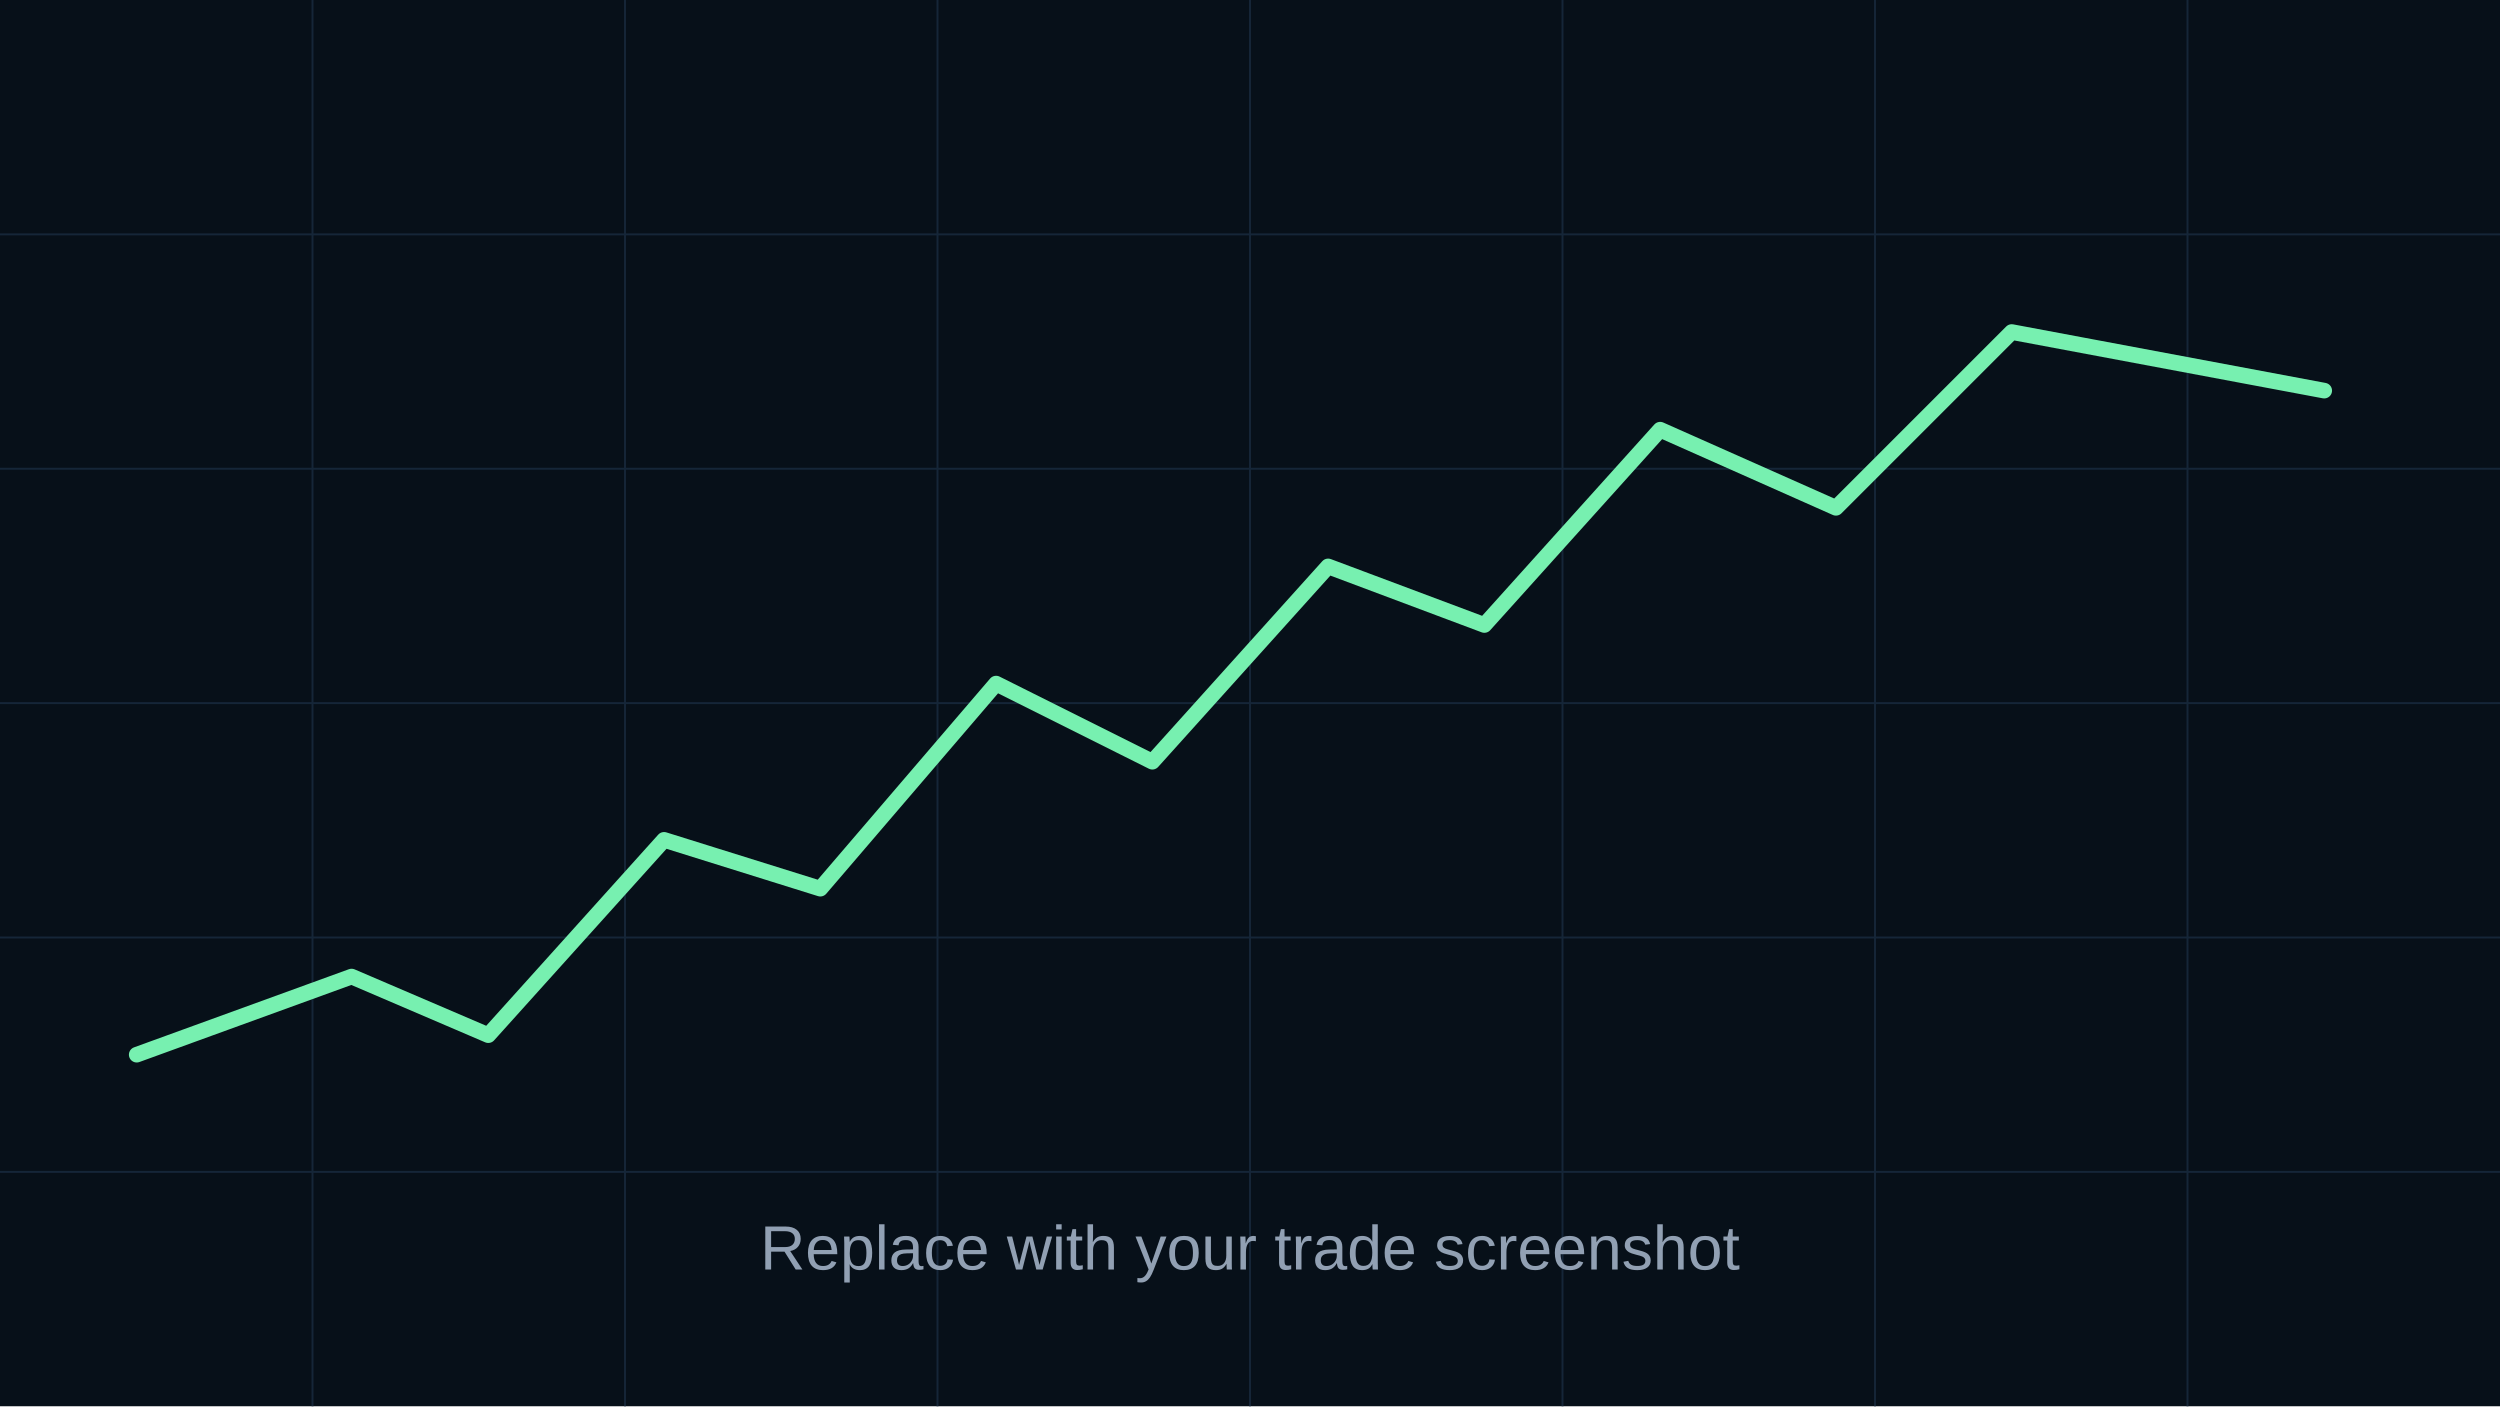
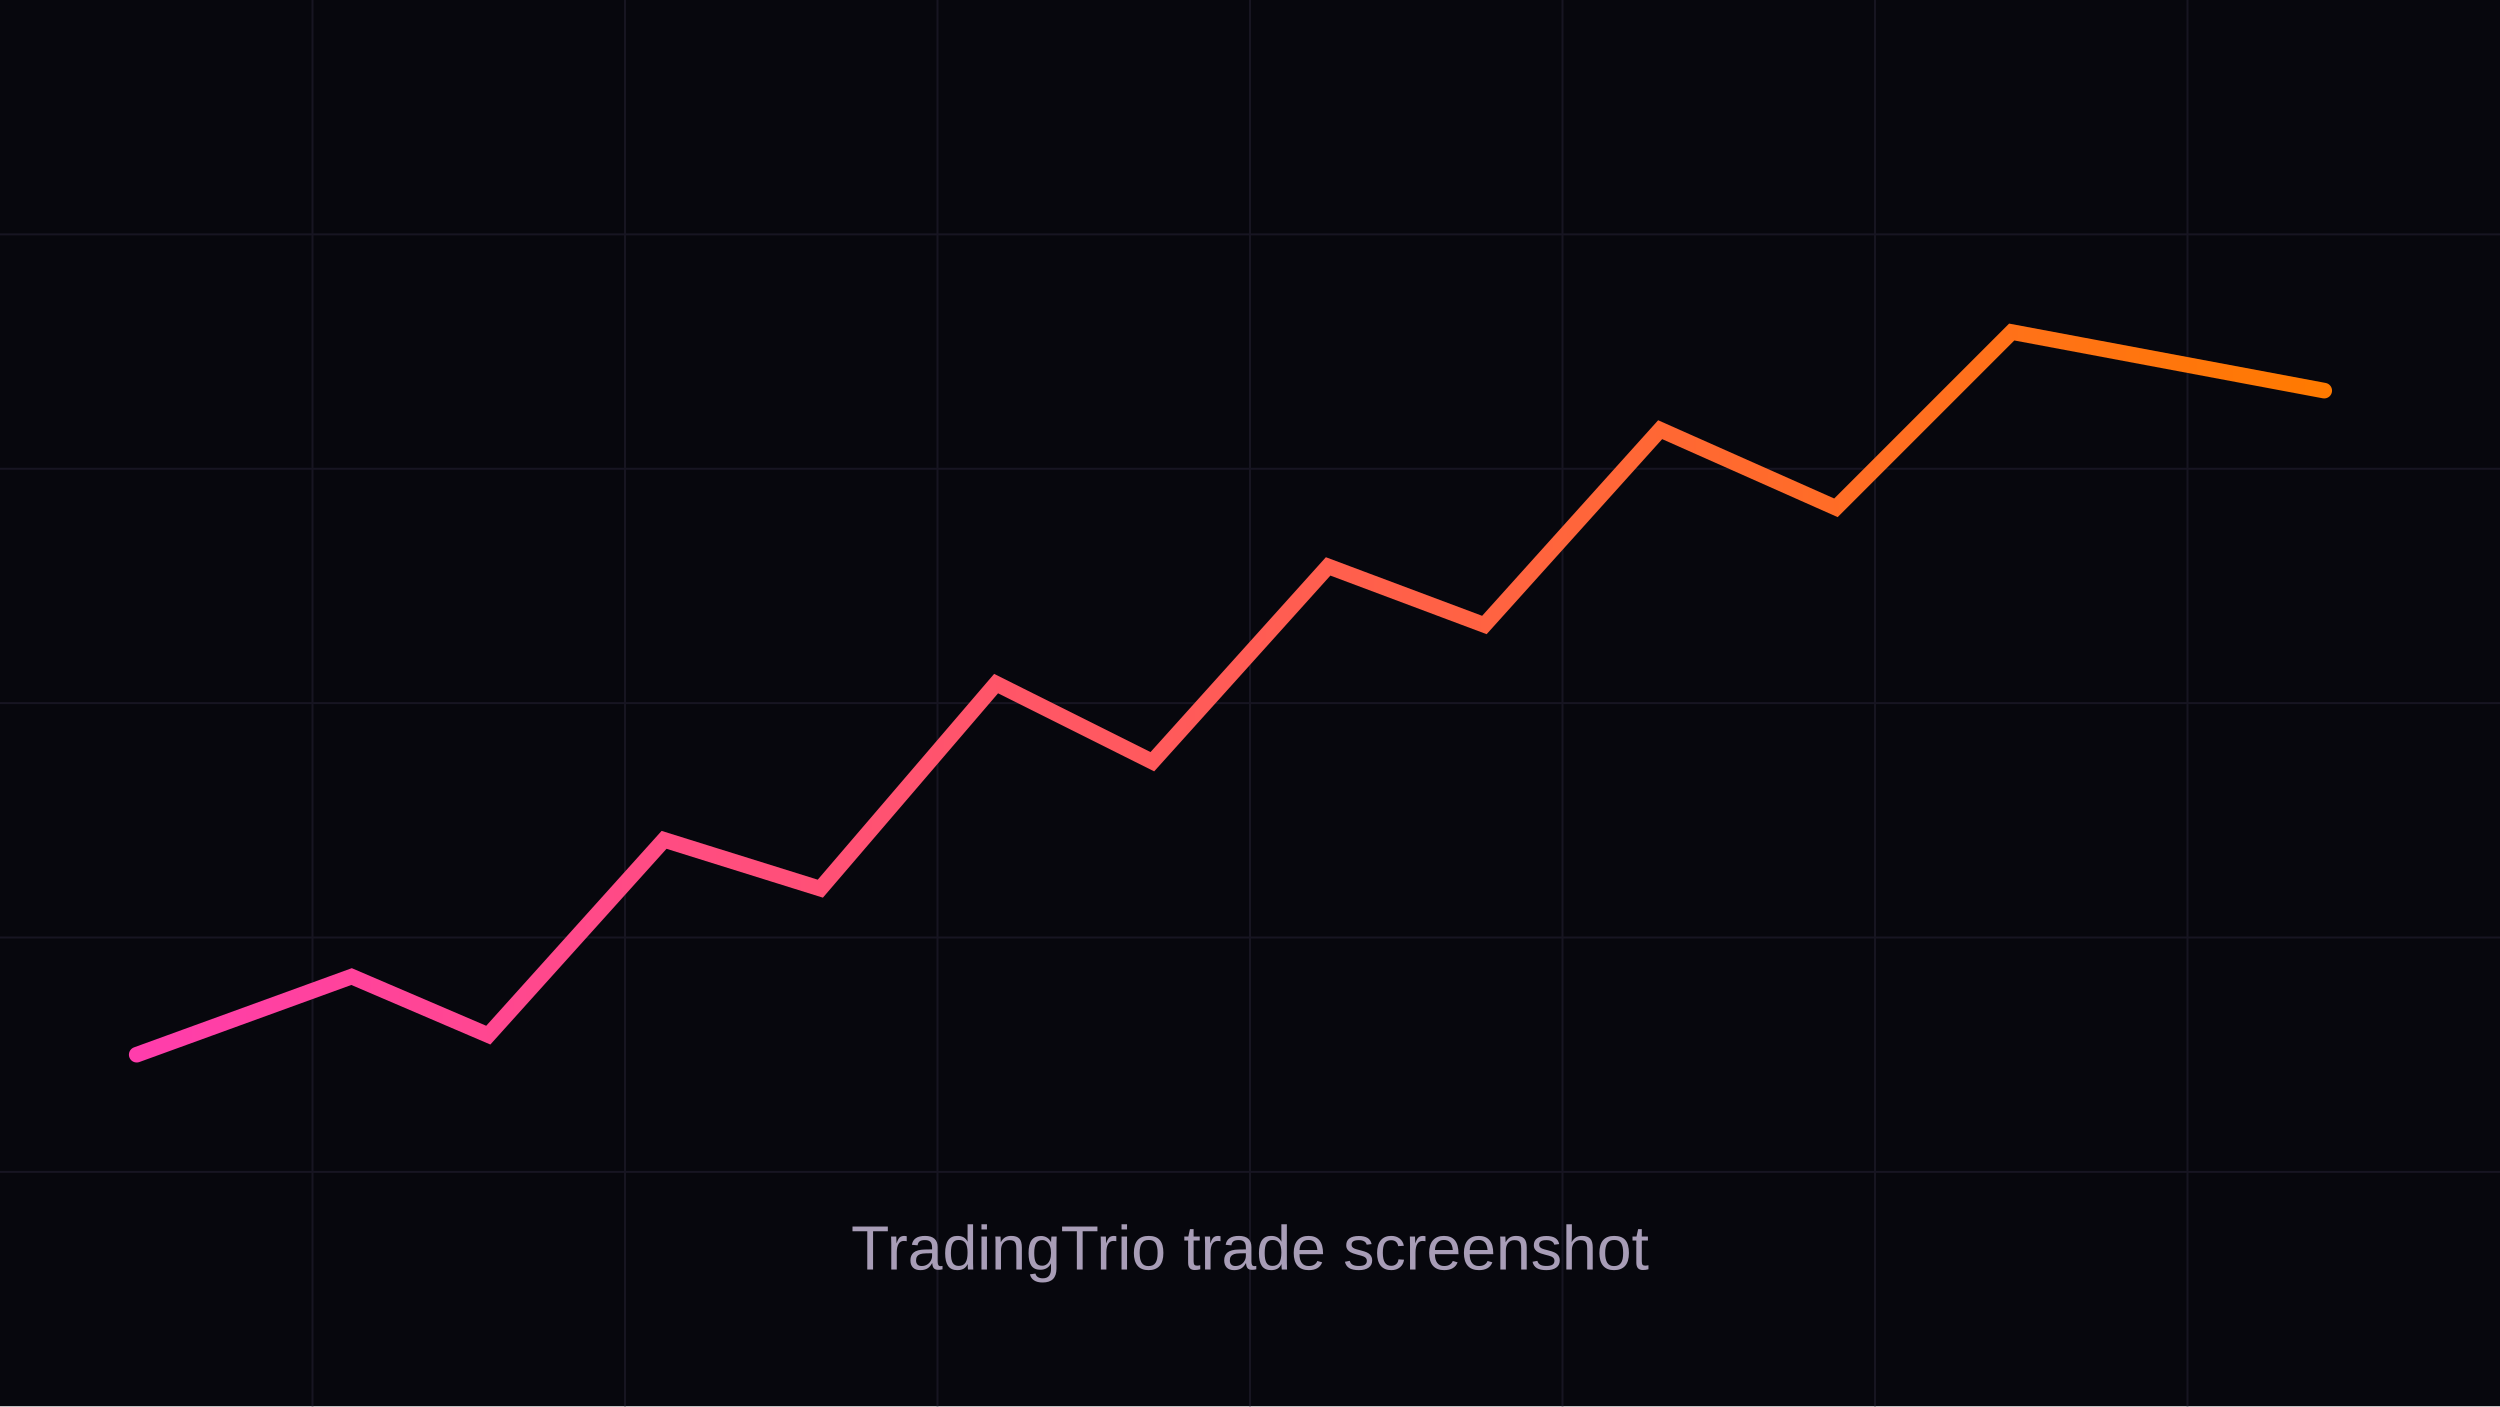
<svg xmlns="http://www.w3.org/2000/svg" viewBox="0 0 1280 720">
-   <rect width="1280" height="720" fill="#071019" />
-   <g stroke="#152638">
+   <rect width="1280" height="720" fill="#07070d" />
+   <defs>
+     <linearGradient id="g" x1="0" x2="1">
+       <stop stop-color="#ff3dac" />
+       <stop offset="1" stop-color="#ff7a00" />
+     </linearGradient>
+   </defs>
+   <g stroke="#171522">
    <path d="M0 120H1280M0 240H1280M0 360H1280M0 480H1280M0 600H1280" />
    <path d="M160 0V720M320 0V720M480 0V720M640 0V720M800 0V720M960 0V720M1120 0V720" />
  </g>
-   <polyline points="70,540 180,500 250,530 340,430 420,455 510,350 590,390 680,290 760,320 850,220 940,260 1030,170 1190,200" fill="none" stroke="#77f0b0" stroke-width="8" stroke-linecap="round" stroke-linejoin="round" />
-   <text x="640" y="650" fill="#91a0b3" font-size="32" text-anchor="middle" font-family="Arial">Replace with your trade screenshot</text>
+   <polyline points="70,540 180,500 250,530 340,430 420,455 510,350 590,390 680,290 760,320 850,220 940,260 1030,170 1190,200" fill="none" stroke="url(#g)" stroke-width="8" stroke-linecap="round" />
+   <text x="640" y="650" fill="#a89db7" font-size="32" text-anchor="middle" font-family="Arial">TradingTrio trade screenshot</text>
</svg>
